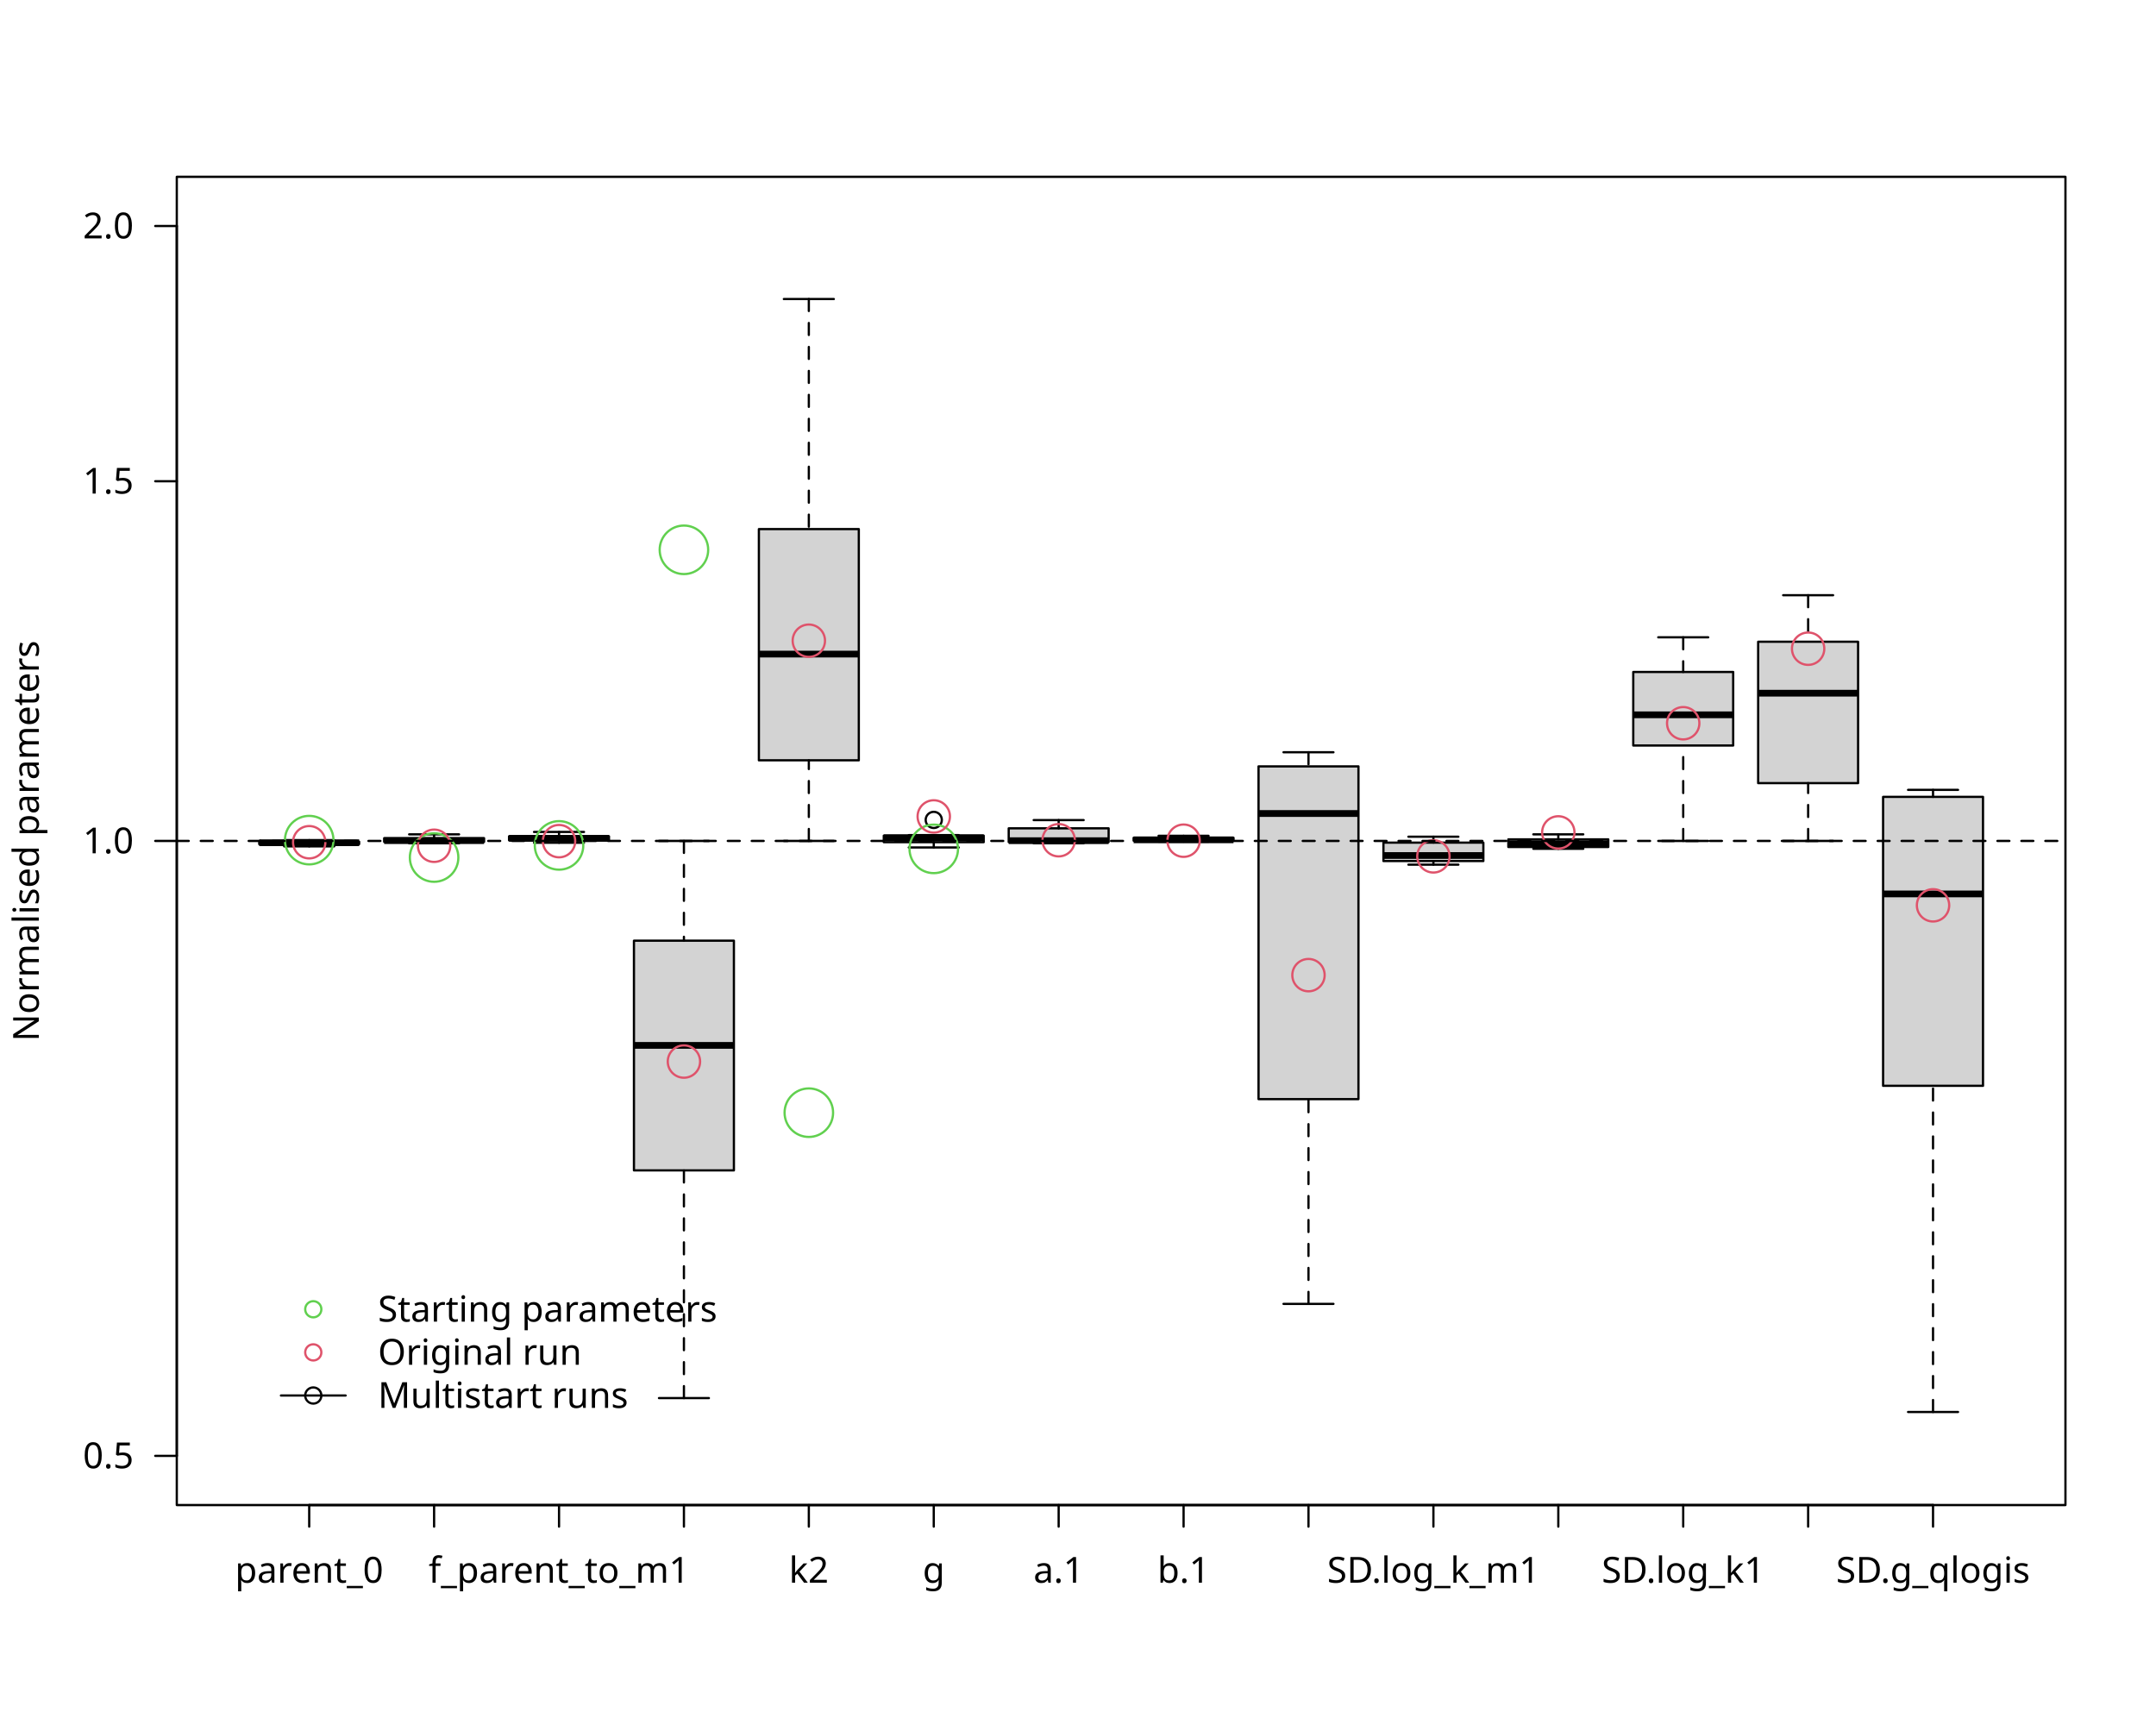
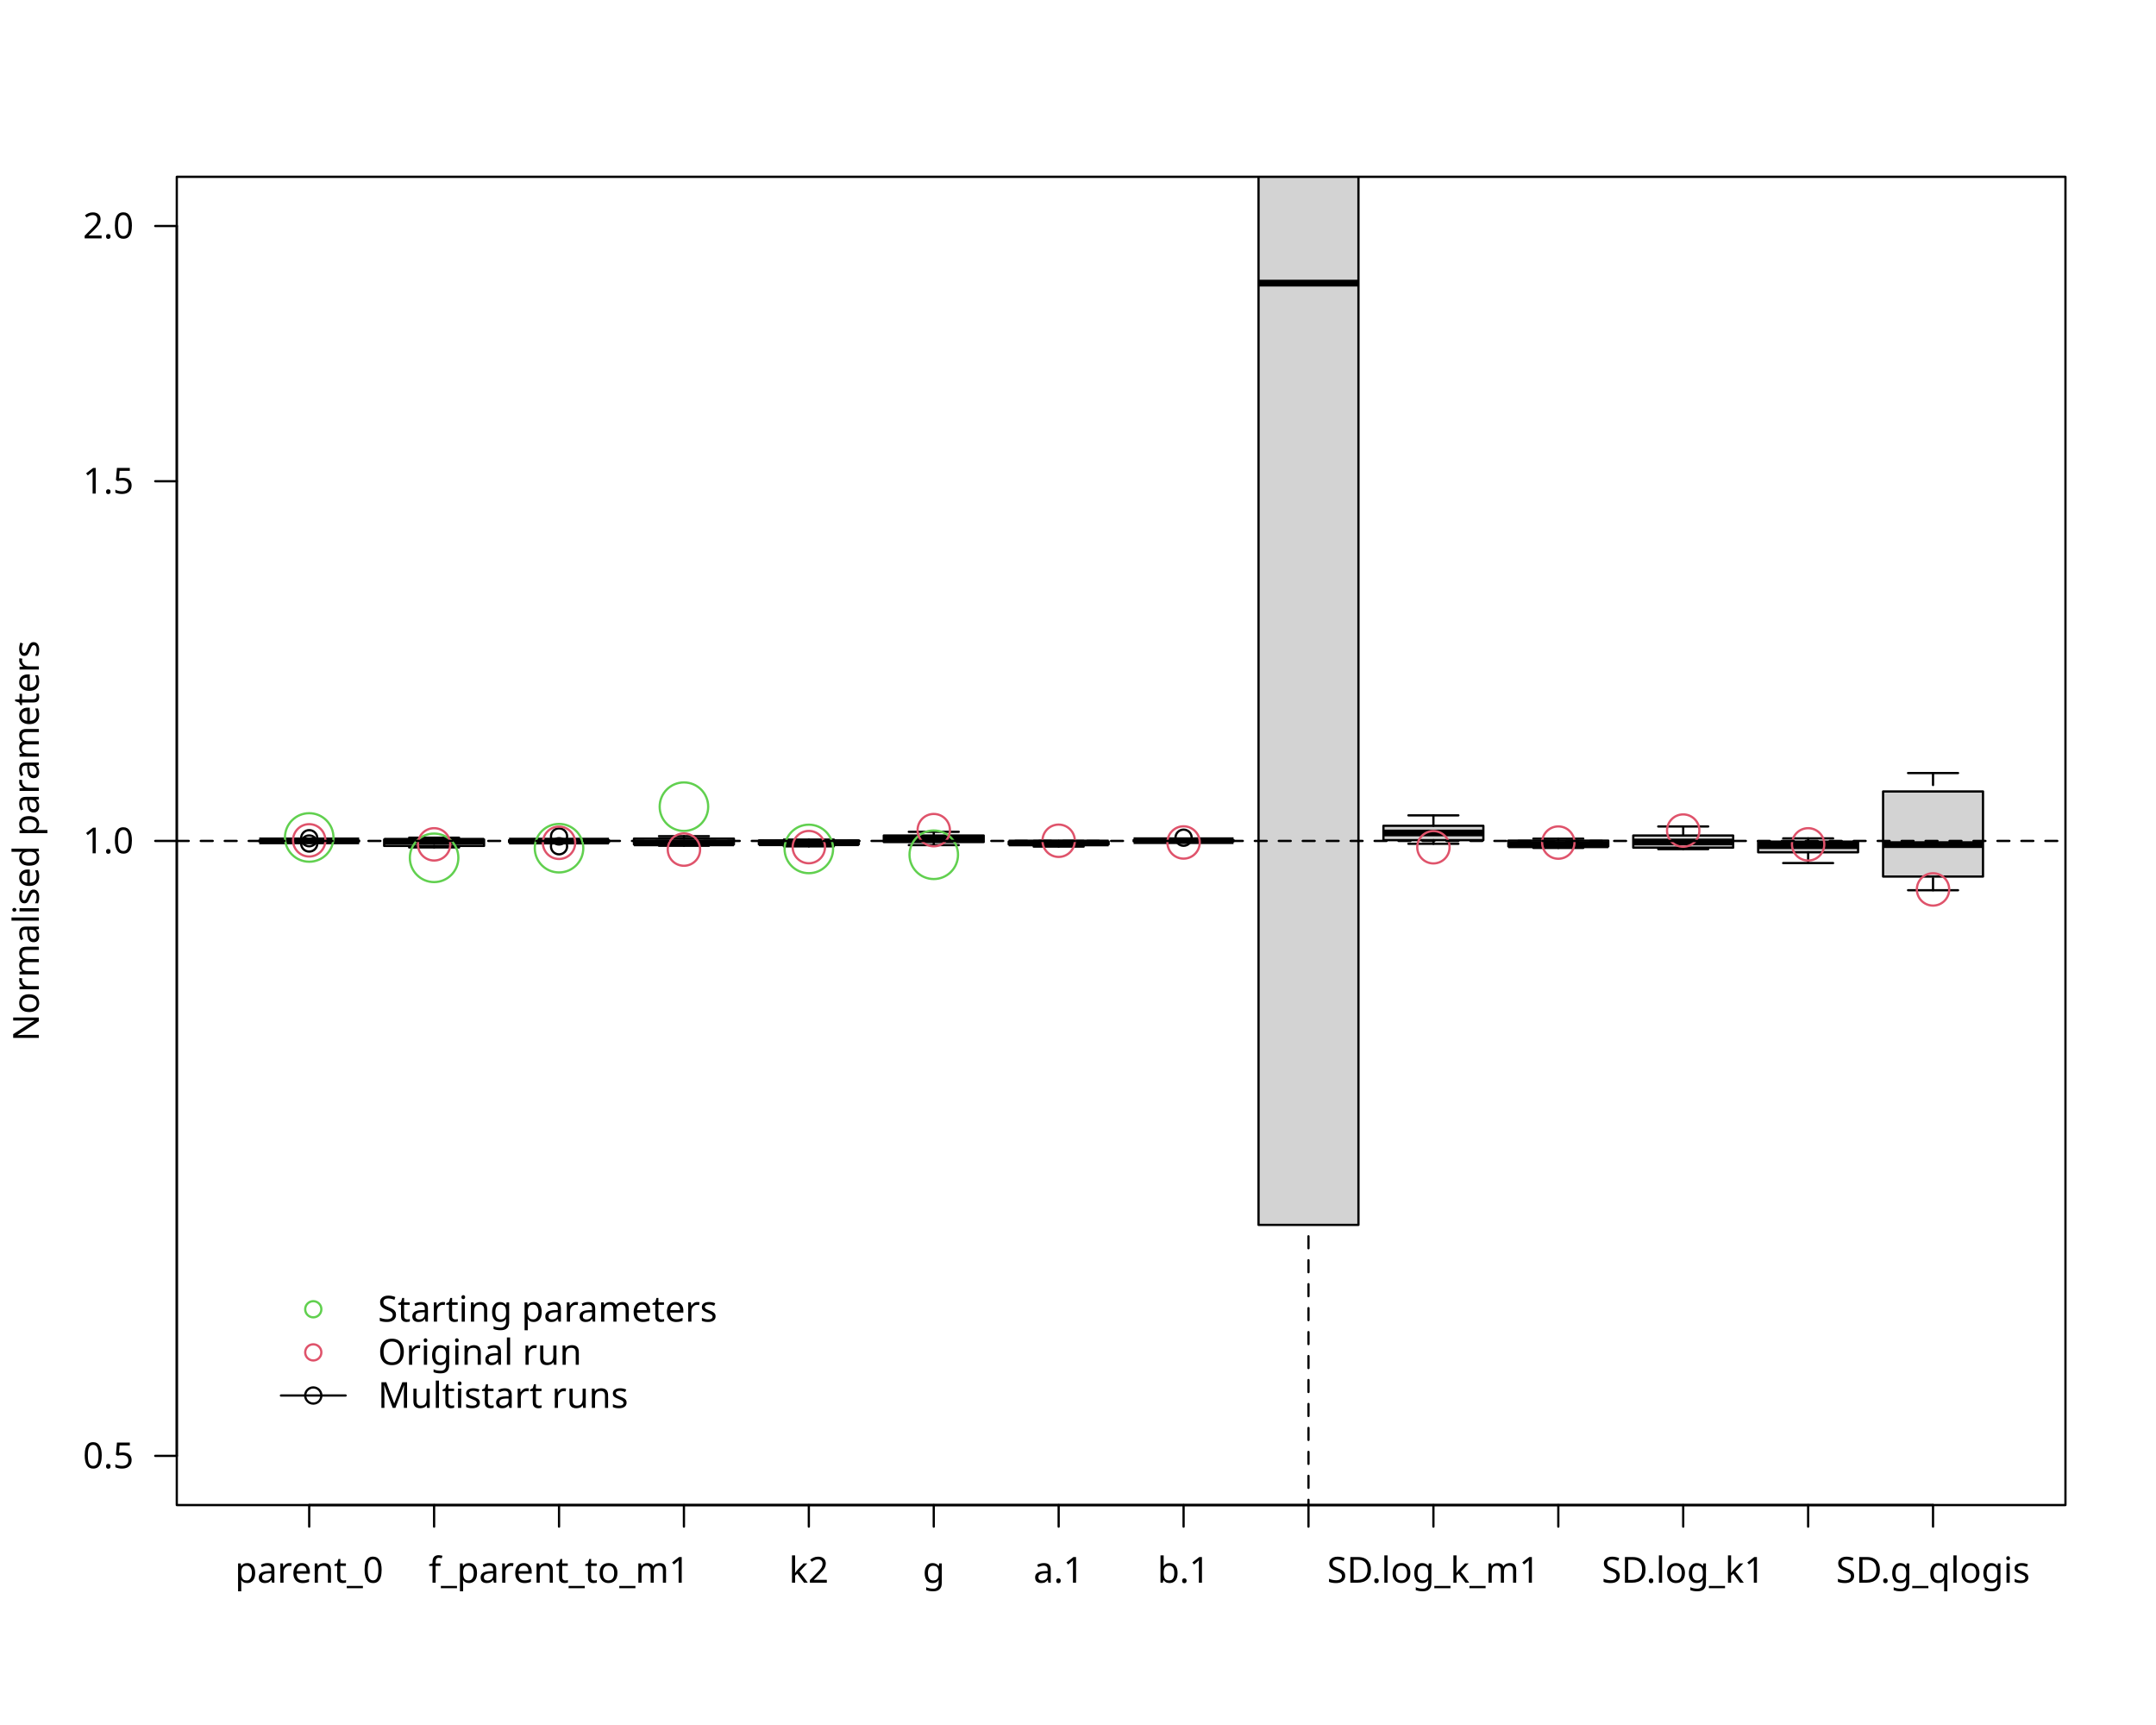
<svg xmlns="http://www.w3.org/2000/svg" class="svglite" data-engine-version="2.0" width="720.00pt" height="576.00pt" viewBox="0 0 720.00 576.00">
  <defs>
    <style type="text/css">
    .svglite line, .svglite polyline, .svglite polygon, .svglite path, .svglite rect, .svglite circle {
      fill: none;
      stroke: #000000;
      stroke-linecap: round;
      stroke-linejoin: round;
      stroke-miterlimit: 10.00;
    }
  </style>
  </defs>
  <rect width="100%" height="100%" style="stroke: none; fill: #FFFFFF;" />
  <defs>
    <clipPath id="cpMC4wMHw3MjAuMDB8MC4wMHw1NzYuMDA=">
      <rect x="0.00" y="0.00" width="720.00" height="576.00" />
    </clipPath>
  </defs>
  <g clip-path="url(#cpMC4wMHw3MjAuMDB8MC4wMHw1NzYuMDA=)">
</g>
  <defs>
    <clipPath id="cpNTkuMDR8Njg5Ljc2fDU5LjA0fDUwMi41Ng==">
      <rect x="59.04" y="59.04" width="630.72" height="443.52" />
    </clipPath>
  </defs>
  <g clip-path="url(#cpNTkuMDR8Njg5Ljc2fDU5LjA0fDUwMi41Ng==)">
-     <polygon points="86.57,281.86 119.94,281.86 119.94,281.05 86.57,281.05 " style="stroke-width: 0.75; stroke: none; fill: #D3D3D3;" />
-     <line x1="86.57" y1="281.40" x2="119.94" y2="281.40" style="stroke-width: 2.25; stroke-linecap: butt;" />
-     <line x1="103.26" y1="282.61" x2="103.26" y2="281.86" style="stroke-width: 0.75; stroke-dasharray: 4.00,4.00;" />
-     <line x1="103.26" y1="280.53" x2="103.26" y2="281.05" style="stroke-width: 0.75; stroke-dasharray: 4.00,4.00;" />
-     <line x1="94.91" y1="282.61" x2="111.60" y2="282.61" style="stroke-width: 0.75;" />
-     <line x1="94.91" y1="280.53" x2="111.60" y2="280.53" style="stroke-width: 0.75;" />
-     <polygon points="86.57,281.86 119.94,281.86 119.94,281.05 86.57,281.05 " style="stroke-width: 0.75; fill: none;" />
-     <polygon points="128.29,281.09 161.66,281.09 161.66,279.88 128.29,279.88 " style="stroke-width: 0.75; stroke: none; fill: #D3D3D3;" />
-     <line x1="128.29" y1="280.70" x2="161.66" y2="280.70" style="stroke-width: 2.25; stroke-linecap: butt;" />
-     <line x1="144.97" y1="281.58" x2="144.97" y2="281.09" style="stroke-width: 0.75; stroke-dasharray: 4.00,4.00;" />
-     <line x1="144.97" y1="278.61" x2="144.97" y2="279.88" style="stroke-width: 0.75; stroke-dasharray: 4.00,4.00;" />
-     <line x1="136.63" y1="281.58" x2="153.31" y2="281.58" style="stroke-width: 0.75;" />
-     <line x1="136.63" y1="278.61" x2="153.31" y2="278.61" style="stroke-width: 0.75;" />
-     <polygon points="128.29,281.09 161.66,281.09 161.66,279.88 128.29,279.88 " style="stroke-width: 0.75; fill: none;" />
-     <polygon points="170.00,280.59 203.37,280.59 203.37,279.25 170.00,279.25 " style="stroke-width: 0.75; stroke: none; fill: #D3D3D3;" />
-     <line x1="170.00" y1="279.93" x2="203.37" y2="279.93" style="stroke-width: 2.25; stroke-linecap: butt;" />
-     <line x1="186.69" y1="281.41" x2="186.69" y2="280.59" style="stroke-width: 0.75; stroke-dasharray: 4.00,4.00;" />
-     <line x1="186.69" y1="277.80" x2="186.69" y2="279.25" style="stroke-width: 0.75; stroke-dasharray: 4.00,4.00;" />
-     <line x1="178.34" y1="281.41" x2="195.03" y2="281.41" style="stroke-width: 0.75;" />
-     <line x1="178.34" y1="277.80" x2="195.03" y2="277.80" style="stroke-width: 0.75;" />
-     <polygon points="170.00,280.59 203.37,280.59 203.37,279.25 170.00,279.25 " style="stroke-width: 0.75; fill: none;" />
-     <polygon points="211.71,390.81 245.09,390.81 245.09,314.11 211.71,314.11 " style="stroke-width: 0.75; stroke: none; fill: #D3D3D3;" />
-     <line x1="211.71" y1="349.06" x2="245.09" y2="349.06" style="stroke-width: 2.25; stroke-linecap: butt;" />
-     <line x1="228.40" y1="466.84" x2="228.40" y2="390.81" style="stroke-width: 0.75; stroke-dasharray: 4.00,4.00;" />
-     <line x1="228.40" y1="280.80" x2="228.40" y2="314.11" style="stroke-width: 0.75; stroke-dasharray: 4.00,4.00;" />
-     <line x1="220.06" y1="466.84" x2="236.74" y2="466.84" style="stroke-width: 0.75;" />
-     <line x1="220.06" y1="280.80" x2="236.74" y2="280.80" style="stroke-width: 0.75;" />
-     <polygon points="211.71,390.81 245.09,390.81 245.09,314.11 211.71,314.11 " style="stroke-width: 0.75; fill: none;" />
-     <polygon points="253.43,253.88 286.80,253.88 286.80,176.67 253.43,176.67 " style="stroke-width: 0.75; stroke: none; fill: #D3D3D3;" />
-     <line x1="253.43" y1="218.41" x2="286.80" y2="218.41" style="stroke-width: 2.25; stroke-linecap: butt;" />
-     <line x1="270.11" y1="280.80" x2="270.11" y2="253.88" style="stroke-width: 0.75; stroke-dasharray: 4.00,4.00;" />
-     <line x1="270.11" y1="99.85" x2="270.11" y2="176.67" style="stroke-width: 0.75; stroke-dasharray: 4.00,4.00;" />
-     <line x1="261.77" y1="280.80" x2="278.46" y2="280.80" style="stroke-width: 0.75;" />
-     <line x1="261.77" y1="99.85" x2="278.46" y2="99.85" style="stroke-width: 0.75;" />
-     <polygon points="253.43,253.88 286.80,253.88 286.80,176.67 253.43,176.67 " style="stroke-width: 0.75; fill: none;" />
-     <polygon points="295.14,281.21 328.51,281.21 328.51,279.04 295.14,279.04 " style="stroke-width: 0.75; stroke: none; fill: #D3D3D3;" />
-     <line x1="295.14" y1="279.74" x2="328.51" y2="279.74" style="stroke-width: 2.25; stroke-linecap: butt;" />
-     <line x1="311.83" y1="282.98" x2="311.83" y2="281.21" style="stroke-width: 0.75; stroke-dasharray: 4.00,4.00;" />
-     <line x1="311.83" y1="278.86" x2="311.83" y2="279.04" style="stroke-width: 0.75; stroke-dasharray: 4.00,4.00;" />
-     <line x1="303.49" y1="282.98" x2="320.17" y2="282.98" style="stroke-width: 0.75;" />
-     <line x1="303.49" y1="278.86" x2="320.17" y2="278.86" style="stroke-width: 0.75;" />
-     <polygon points="295.14,281.21 328.51,281.21 328.51,279.04 295.14,279.04 " style="stroke-width: 0.75; fill: none;" />
-     <circle cx="311.83" cy="273.78" r="2.70" style="stroke-width: 0.75;" />
-     <polygon points="336.86,281.16 370.23,281.16 370.23,276.59 336.86,276.59 " style="stroke-width: 0.75; stroke: none; fill: #D3D3D3;" />
-     <line x1="336.86" y1="280.72" x2="370.23" y2="280.72" style="stroke-width: 2.25; stroke-linecap: butt;" />
-     <line x1="353.54" y1="281.57" x2="353.54" y2="281.16" style="stroke-width: 0.75; stroke-dasharray: 4.00,4.00;" />
-     <line x1="353.54" y1="273.84" x2="353.54" y2="276.59" style="stroke-width: 0.75; stroke-dasharray: 4.00,4.00;" />
-     <line x1="345.20" y1="281.57" x2="361.89" y2="281.57" style="stroke-width: 0.75;" />
-     <line x1="345.20" y1="273.84" x2="361.89" y2="273.84" style="stroke-width: 0.75;" />
-     <polygon points="336.86,281.16 370.23,281.16 370.23,276.59 336.86,276.59 " style="stroke-width: 0.75; fill: none;" />
-     <polygon points="378.57,280.71 411.94,280.71 411.94,279.76 378.57,279.76 " style="stroke-width: 0.75; stroke: none; fill: #D3D3D3;" />
-     <line x1="378.57" y1="280.43" x2="411.94" y2="280.43" style="stroke-width: 2.25; stroke-linecap: butt;" />
-     <line x1="395.26" y1="281.04" x2="395.26" y2="280.71" style="stroke-width: 0.75; stroke-dasharray: 4.00,4.00;" />
-     <line x1="395.26" y1="279.09" x2="395.26" y2="279.76" style="stroke-width: 0.75; stroke-dasharray: 4.00,4.00;" />
-     <line x1="386.91" y1="281.04" x2="403.60" y2="281.04" style="stroke-width: 0.75;" />
-     <line x1="386.91" y1="279.09" x2="403.60" y2="279.09" style="stroke-width: 0.75;" />
-     <polygon points="378.57,280.71 411.94,280.71 411.94,279.76 378.57,279.76 " style="stroke-width: 0.75; fill: none;" />
-     <polygon points="420.29,367.01 453.66,367.01 453.66,255.90 420.29,255.90 " style="stroke-width: 0.75; stroke: none; fill: #D3D3D3;" />
-     <line x1="420.29" y1="271.64" x2="453.66" y2="271.64" style="stroke-width: 2.25; stroke-linecap: butt;" />
-     <line x1="436.97" y1="435.38" x2="436.97" y2="367.01" style="stroke-width: 0.75; stroke-dasharray: 4.00,4.00;" />
-     <line x1="436.97" y1="251.19" x2="436.97" y2="255.90" style="stroke-width: 0.75; stroke-dasharray: 4.00,4.00;" />
-     <line x1="428.63" y1="435.38" x2="445.31" y2="435.38" style="stroke-width: 0.75;" />
-     <line x1="428.63" y1="251.19" x2="445.31" y2="251.19" style="stroke-width: 0.75;" />
-     <polygon points="420.29,367.01 453.66,367.01 453.66,255.90 420.29,255.90 " style="stroke-width: 0.75; fill: none;" />
-     <polygon points="462.00,287.51 495.37,287.51 495.37,281.36 462.00,281.36 " style="stroke-width: 0.75; stroke: none; fill: #D3D3D3;" />
-     <line x1="462.00" y1="285.66" x2="495.37" y2="285.66" style="stroke-width: 2.25; stroke-linecap: butt;" />
-     <line x1="478.69" y1="288.72" x2="478.69" y2="287.51" style="stroke-width: 0.75; stroke-dasharray: 4.00,4.00;" />
-     <line x1="478.69" y1="279.39" x2="478.69" y2="281.36" style="stroke-width: 0.75; stroke-dasharray: 4.00,4.00;" />
-     <line x1="470.34" y1="288.72" x2="487.03" y2="288.72" style="stroke-width: 0.75;" />
-     <line x1="470.34" y1="279.39" x2="487.03" y2="279.39" style="stroke-width: 0.75;" />
-     <polygon points="462.00,287.51 495.37,287.51 495.37,281.36 462.00,281.36 " style="stroke-width: 0.75; fill: none;" />
-     <polygon points="503.71,282.82 537.09,282.82 537.09,280.27 503.71,280.27 " style="stroke-width: 0.75; stroke: none; fill: #D3D3D3;" />
-     <line x1="503.71" y1="281.73" x2="537.09" y2="281.73" style="stroke-width: 2.25; stroke-linecap: butt;" />
-     <line x1="520.40" y1="283.42" x2="520.40" y2="282.82" style="stroke-width: 0.75; stroke-dasharray: 4.00,4.00;" />
-     <line x1="520.40" y1="278.60" x2="520.40" y2="280.27" style="stroke-width: 0.75; stroke-dasharray: 4.00,4.00;" />
-     <line x1="512.06" y1="283.42" x2="528.74" y2="283.42" style="stroke-width: 0.75;" />
-     <line x1="512.06" y1="278.60" x2="528.74" y2="278.60" style="stroke-width: 0.75;" />
-     <polygon points="503.71,282.82 537.09,282.82 537.09,280.27 503.71,280.27 " style="stroke-width: 0.75; fill: none;" />
-     <polygon points="545.43,248.94 578.80,248.94 578.80,224.38 545.43,224.38 " style="stroke-width: 0.75; stroke: none; fill: #D3D3D3;" />
-     <line x1="545.43" y1="238.69" x2="578.80" y2="238.69" style="stroke-width: 2.25; stroke-linecap: butt;" />
-     <line x1="562.11" y1="280.80" x2="562.11" y2="248.94" style="stroke-width: 0.75; stroke-dasharray: 4.00,4.00;" />
-     <line x1="562.11" y1="212.81" x2="562.11" y2="224.38" style="stroke-width: 0.75; stroke-dasharray: 4.00,4.00;" />
-     <line x1="553.77" y1="280.80" x2="570.46" y2="280.80" style="stroke-width: 0.75;" />
-     <line x1="553.77" y1="212.81" x2="570.46" y2="212.81" style="stroke-width: 0.75;" />
-     <polygon points="545.43,248.94 578.80,248.94 578.80,224.38 545.43,224.38 " style="stroke-width: 0.75; fill: none;" />
-     <polygon points="587.14,261.50 620.51,261.50 620.51,214.29 587.14,214.29 " style="stroke-width: 0.75; stroke: none; fill: #D3D3D3;" />
-     <line x1="587.14" y1="231.46" x2="620.51" y2="231.46" style="stroke-width: 2.25; stroke-linecap: butt;" />
-     <line x1="603.83" y1="280.80" x2="603.83" y2="261.50" style="stroke-width: 0.75; stroke-dasharray: 4.00,4.00;" />
-     <line x1="603.83" y1="198.75" x2="603.83" y2="214.29" style="stroke-width: 0.75; stroke-dasharray: 4.00,4.00;" />
-     <line x1="595.49" y1="280.80" x2="612.17" y2="280.80" style="stroke-width: 0.75;" />
-     <line x1="595.49" y1="198.75" x2="612.17" y2="198.75" style="stroke-width: 0.75;" />
-     <polygon points="587.14,261.50 620.51,261.50 620.51,214.29 587.14,214.29 " style="stroke-width: 0.75; fill: none;" />
-     <polygon points="628.86,362.57 662.23,362.57 662.23,266.09 628.86,266.09 " style="stroke-width: 0.75; stroke: none; fill: #D3D3D3;" />
-     <line x1="628.86" y1="298.49" x2="662.23" y2="298.49" style="stroke-width: 2.25; stroke-linecap: butt;" />
-     <line x1="645.54" y1="471.48" x2="645.54" y2="362.57" style="stroke-width: 0.75; stroke-dasharray: 4.00,4.00;" />
-     <line x1="645.54" y1="263.75" x2="645.54" y2="266.09" style="stroke-width: 0.75; stroke-dasharray: 4.00,4.00;" />
-     <line x1="637.20" y1="471.48" x2="653.89" y2="471.48" style="stroke-width: 0.75;" />
-     <line x1="637.20" y1="263.75" x2="653.89" y2="263.75" style="stroke-width: 0.75;" />
-     <polygon points="628.86,362.57 662.23,362.57 662.23,266.09 628.86,266.09 " style="stroke-width: 0.75; fill: none;" />
+     <polygon points="86.57,280.95 119.94,280.95 119.94,280.68 86.57,280.68 " style="stroke-width: 0.75; stroke: none; fill: #D3D3D3;" />
+     <line x1="86.57" y1="280.78" x2="119.94" y2="280.78" style="stroke-width: 2.25; stroke-linecap: butt;" />
+     <line x1="103.26" y1="281.01" x2="103.26" y2="280.95" style="stroke-width: 0.75; stroke-dasharray: 4.00,4.00;" />
+     <line x1="103.26" y1="280.63" x2="103.26" y2="280.68" style="stroke-width: 0.75; stroke-dasharray: 4.00,4.00;" />
+     <line x1="94.91" y1="281.01" x2="111.60" y2="281.01" style="stroke-width: 0.75;" />
+     <line x1="94.91" y1="280.63" x2="111.60" y2="280.63" style="stroke-width: 0.75;" />
+     <polygon points="86.57,280.95 119.94,280.95 119.94,280.68 86.57,280.68 " style="stroke-width: 0.75; fill: none;" />
+     <circle cx="103.26" cy="281.66" r="2.70" style="stroke-width: 0.75;" />
+     <circle cx="103.26" cy="279.89" r="2.70" style="stroke-width: 0.75;" />
+     <polygon points="128.29,282.46 161.66,282.46 161.66,280.33 128.29,280.33 " style="stroke-width: 0.75; stroke: none; fill: #D3D3D3;" />
+     <line x1="128.29" y1="280.88" x2="161.66" y2="280.88" style="stroke-width: 2.25; stroke-linecap: butt;" />
+     <line x1="144.97" y1="282.96" x2="144.97" y2="282.46" style="stroke-width: 0.75; stroke-dasharray: 4.00,4.00;" />
+     <line x1="144.97" y1="279.72" x2="144.97" y2="280.33" style="stroke-width: 0.75; stroke-dasharray: 4.00,4.00;" />
+     <line x1="136.63" y1="282.96" x2="153.31" y2="282.96" style="stroke-width: 0.75;" />
+     <line x1="136.63" y1="279.72" x2="153.31" y2="279.72" style="stroke-width: 0.75;" />
+     <polygon points="128.29,282.46 161.66,282.46 161.66,280.33 128.29,280.33 " style="stroke-width: 0.75; fill: none;" />
+     <polygon points="170.00,281.20 203.37,281.20 203.37,280.53 170.00,280.53 " style="stroke-width: 0.75; stroke: none; fill: #D3D3D3;" />
+     <line x1="170.00" y1="280.84" x2="203.37" y2="280.84" style="stroke-width: 2.25; stroke-linecap: butt;" />
+     <line x1="186.69" y1="281.48" x2="186.69" y2="281.20" style="stroke-width: 0.75; stroke-dasharray: 4.00,4.00;" />
+     <line x1="186.69" y1="280.35" x2="186.69" y2="280.53" style="stroke-width: 0.75; stroke-dasharray: 4.00,4.00;" />
+     <line x1="178.34" y1="281.48" x2="195.03" y2="281.48" style="stroke-width: 0.75;" />
+     <line x1="178.34" y1="280.35" x2="195.03" y2="280.35" style="stroke-width: 0.75;" />
+     <polygon points="170.00,281.20 203.37,281.20 203.37,280.53 170.00,280.53 " style="stroke-width: 0.75; fill: none;" />
+     <circle cx="186.69" cy="279.30" r="2.70" style="stroke-width: 0.75;" />
+     <circle cx="186.69" cy="282.58" r="2.70" style="stroke-width: 0.75;" />
+     <polygon points="211.71,281.98 245.09,281.98 245.09,280.03 211.71,280.03 " style="stroke-width: 0.75; stroke: none; fill: #D3D3D3;" />
+     <line x1="211.71" y1="281.46" x2="245.09" y2="281.46" style="stroke-width: 2.25; stroke-linecap: butt;" />
+     <line x1="228.40" y1="282.40" x2="228.40" y2="281.98" style="stroke-width: 0.75; stroke-dasharray: 4.00,4.00;" />
+     <line x1="228.40" y1="279.21" x2="228.40" y2="280.03" style="stroke-width: 0.75; stroke-dasharray: 4.00,4.00;" />
+     <line x1="220.06" y1="282.40" x2="236.74" y2="282.40" style="stroke-width: 0.75;" />
+     <line x1="220.06" y1="279.21" x2="236.74" y2="279.21" style="stroke-width: 0.75;" />
+     <polygon points="211.71,281.98 245.09,281.98 245.09,280.03 211.71,280.03 " style="stroke-width: 0.75; fill: none;" />
+     <polygon points="253.43,281.94 286.80,281.94 286.80,280.63 253.43,280.63 " style="stroke-width: 0.75; stroke: none; fill: #D3D3D3;" />
+     <line x1="253.43" y1="281.42" x2="286.80" y2="281.42" style="stroke-width: 2.25; stroke-linecap: butt;" />
+     <line x1="270.11" y1="282.62" x2="270.11" y2="281.94" style="stroke-width: 0.75; stroke-dasharray: 4.00,4.00;" />
+     <line x1="270.11" y1="280.34" x2="270.11" y2="280.63" style="stroke-width: 0.75; stroke-dasharray: 4.00,4.00;" />
+     <line x1="261.77" y1="282.62" x2="278.46" y2="282.62" style="stroke-width: 0.75;" />
+     <line x1="261.77" y1="280.34" x2="278.46" y2="280.34" style="stroke-width: 0.75;" />
+     <polygon points="253.43,281.94 286.80,281.94 286.80,280.63 253.43,280.63 " style="stroke-width: 0.75; fill: none;" />
+     <polygon points="295.14,281.17 328.51,281.17 328.51,278.99 295.14,278.99 " style="stroke-width: 0.75; stroke: none; fill: #D3D3D3;" />
+     <line x1="295.14" y1="280.18" x2="328.51" y2="280.18" style="stroke-width: 2.25; stroke-linecap: butt;" />
+     <line x1="311.83" y1="282.20" x2="311.83" y2="281.17" style="stroke-width: 0.75; stroke-dasharray: 4.00,4.00;" />
+     <line x1="311.83" y1="277.75" x2="311.83" y2="278.99" style="stroke-width: 0.75; stroke-dasharray: 4.00,4.00;" />
+     <line x1="303.49" y1="282.20" x2="320.17" y2="282.20" style="stroke-width: 0.75;" />
+     <line x1="303.49" y1="277.75" x2="320.17" y2="277.75" style="stroke-width: 0.75;" />
+     <polygon points="295.14,281.17 328.51,281.17 328.51,278.99 295.14,278.99 " style="stroke-width: 0.75; fill: none;" />
+     <polygon points="336.86,281.95 370.23,281.95 370.23,281.00 336.86,281.00 " style="stroke-width: 0.75; stroke: none; fill: #D3D3D3;" />
+     <line x1="336.86" y1="281.48" x2="370.23" y2="281.48" style="stroke-width: 2.25; stroke-linecap: butt;" />
+     <line x1="353.54" y1="282.69" x2="353.54" y2="281.95" style="stroke-width: 0.75; stroke-dasharray: 4.00,4.00;" />
+     <line x1="353.54" y1="280.80" x2="353.54" y2="281.00" style="stroke-width: 0.75; stroke-dasharray: 4.00,4.00;" />
+     <line x1="345.20" y1="282.69" x2="361.89" y2="282.69" style="stroke-width: 0.75;" />
+     <line x1="345.20" y1="280.80" x2="361.89" y2="280.80" style="stroke-width: 0.75;" />
+     <polygon points="336.86,281.95 370.23,281.95 370.23,281.00 336.86,281.00 " style="stroke-width: 0.75; fill: none;" />
+     <polygon points="378.57,280.93 411.94,280.93 411.94,280.50 378.57,280.50 " style="stroke-width: 0.75; stroke: none; fill: #D3D3D3;" />
+     <line x1="378.57" y1="280.72" x2="411.94" y2="280.72" style="stroke-width: 2.25; stroke-linecap: butt;" />
+     <line x1="395.26" y1="281.09" x2="395.26" y2="280.93" style="stroke-width: 0.75; stroke-dasharray: 4.00,4.00;" />
+     <line x1="395.26" y1="280.44" x2="395.26" y2="280.50" style="stroke-width: 0.75; stroke-dasharray: 4.00,4.00;" />
+     <line x1="386.91" y1="281.09" x2="403.60" y2="281.09" style="stroke-width: 0.75;" />
+     <line x1="386.91" y1="280.44" x2="403.60" y2="280.44" style="stroke-width: 0.75;" />
+     <polygon points="378.57,280.93 411.94,280.93 411.94,280.50 378.57,280.50 " style="stroke-width: 0.75; fill: none;" />
+     <circle cx="395.26" cy="279.72" r="2.70" style="stroke-width: 0.75;" />
+     <polygon points="420.29,409.00 453.66,409.00 453.66,-49.57 420.29,-49.57 " style="stroke-width: 0.75; stroke: none; fill: #D3D3D3;" />
+     <line x1="420.29" y1="94.54" x2="453.66" y2="94.54" style="stroke-width: 2.25; stroke-linecap: butt;" />
+     <line x1="436.97" y1="656.81" x2="436.97" y2="409.00" style="stroke-width: 0.75; stroke-dasharray: 4.00,4.00;" />
+     <line x1="436.97" y1="-136.13" x2="436.97" y2="-49.57" style="stroke-width: 0.75; stroke-dasharray: 4.00,4.00;" />
+     <line x1="428.63" y1="656.81" x2="445.31" y2="656.81" style="stroke-width: 0.75;" />
+     <line x1="428.63" y1="-136.13" x2="445.31" y2="-136.13" style="stroke-width: 0.75;" />
+     <polygon points="420.29,409.00 453.66,409.00 453.66,-49.57 420.29,-49.57 " style="stroke-width: 0.75; fill: none;" />
+     <polygon points="462.00,280.54 495.37,280.54 495.37,275.74 462.00,275.74 " style="stroke-width: 0.75; stroke: none; fill: #D3D3D3;" />
+     <line x1="462.00" y1="278.14" x2="495.37" y2="278.14" style="stroke-width: 2.25; stroke-linecap: butt;" />
+     <line x1="478.69" y1="281.75" x2="478.69" y2="280.54" style="stroke-width: 0.75; stroke-dasharray: 4.00,4.00;" />
+     <line x1="478.69" y1="272.26" x2="478.69" y2="275.74" style="stroke-width: 0.75; stroke-dasharray: 4.00,4.00;" />
+     <line x1="470.34" y1="281.75" x2="487.03" y2="281.75" style="stroke-width: 0.75;" />
+     <line x1="470.34" y1="272.26" x2="487.03" y2="272.26" style="stroke-width: 0.75;" />
+     <polygon points="462.00,280.54 495.37,280.54 495.37,275.74 462.00,275.74 " style="stroke-width: 0.75; fill: none;" />
+     <polygon points="503.71,282.63 537.09,282.63 537.09,280.69 503.71,280.69 " style="stroke-width: 0.75; stroke: none; fill: #D3D3D3;" />
+     <line x1="503.71" y1="282.10" x2="537.09" y2="282.10" style="stroke-width: 2.25; stroke-linecap: butt;" />
+     <line x1="520.40" y1="283.13" x2="520.40" y2="282.63" style="stroke-width: 0.75; stroke-dasharray: 4.00,4.00;" />
+     <line x1="520.40" y1="280.04" x2="520.40" y2="280.69" style="stroke-width: 0.75; stroke-dasharray: 4.00,4.00;" />
+     <line x1="512.06" y1="283.13" x2="528.74" y2="283.13" style="stroke-width: 0.75;" />
+     <line x1="512.06" y1="280.04" x2="528.74" y2="280.04" style="stroke-width: 0.75;" />
+     <polygon points="503.71,282.63 537.09,282.63 537.09,280.69 503.71,280.69 " style="stroke-width: 0.75; fill: none;" />
+     <polygon points="545.43,283.04 578.80,283.04 578.80,278.99 545.43,278.99 " style="stroke-width: 0.75; stroke: none; fill: #D3D3D3;" />
+     <line x1="545.43" y1="281.15" x2="578.80" y2="281.15" style="stroke-width: 2.25; stroke-linecap: butt;" />
+     <line x1="562.11" y1="283.53" x2="562.11" y2="283.04" style="stroke-width: 0.75; stroke-dasharray: 4.00,4.00;" />
+     <line x1="562.11" y1="275.97" x2="562.11" y2="278.99" style="stroke-width: 0.75; stroke-dasharray: 4.00,4.00;" />
+     <line x1="553.77" y1="283.53" x2="570.46" y2="283.53" style="stroke-width: 0.75;" />
+     <line x1="553.77" y1="275.97" x2="570.46" y2="275.97" style="stroke-width: 0.75;" />
+     <polygon points="545.43,283.04 578.80,283.04 578.80,278.99 545.43,278.99 " style="stroke-width: 0.75; fill: none;" />
+     <polygon points="587.14,284.59 620.51,284.59 620.51,281.02 587.14,281.02 " style="stroke-width: 0.75; stroke: none; fill: #D3D3D3;" />
+     <line x1="587.14" y1="282.38" x2="620.51" y2="282.38" style="stroke-width: 2.25; stroke-linecap: butt;" />
+     <line x1="603.83" y1="288.19" x2="603.83" y2="284.59" style="stroke-width: 0.75; stroke-dasharray: 4.00,4.00;" />
+     <line x1="603.83" y1="279.95" x2="603.83" y2="281.02" style="stroke-width: 0.75; stroke-dasharray: 4.00,4.00;" />
+     <line x1="595.49" y1="288.19" x2="612.17" y2="288.19" style="stroke-width: 0.75;" />
+     <line x1="595.49" y1="279.95" x2="612.17" y2="279.95" style="stroke-width: 0.75;" />
+     <polygon points="587.14,284.59 620.51,284.59 620.51,281.02 587.14,281.02 " style="stroke-width: 0.75; fill: none;" />
+     <polygon points="628.86,292.70 662.23,292.70 662.23,264.27 628.86,264.27 " style="stroke-width: 0.75; stroke: none; fill: #D3D3D3;" />
+     <line x1="628.86" y1="282.03" x2="662.23" y2="282.03" style="stroke-width: 2.25; stroke-linecap: butt;" />
+     <line x1="645.54" y1="297.26" x2="645.54" y2="292.70" style="stroke-width: 0.75; stroke-dasharray: 4.00,4.00;" />
+     <line x1="645.54" y1="258.13" x2="645.54" y2="264.27" style="stroke-width: 0.75; stroke-dasharray: 4.00,4.00;" />
+     <line x1="637.20" y1="297.26" x2="653.89" y2="297.26" style="stroke-width: 0.75;" />
+     <line x1="637.20" y1="258.13" x2="653.89" y2="258.13" style="stroke-width: 0.75;" />
+     <polygon points="628.86,292.70 662.23,292.70 662.23,264.27 628.86,264.27 " style="stroke-width: 0.75; fill: none;" />
  </g>
  <g clip-path="url(#cpMC4wMHw3MjAuMDB8MC4wMHw1NzYuMDA=)">
    <line x1="103.26" y1="502.56" x2="645.54" y2="502.56" style="stroke-width: 0.75;" />
    <line x1="103.26" y1="502.56" x2="103.26" y2="509.76" style="stroke-width: 0.75;" />
    <line x1="144.97" y1="502.56" x2="144.97" y2="509.76" style="stroke-width: 0.75;" />
    <line x1="186.69" y1="502.56" x2="186.69" y2="509.76" style="stroke-width: 0.75;" />
    <line x1="228.40" y1="502.56" x2="228.40" y2="509.76" style="stroke-width: 0.75;" />
    <line x1="270.11" y1="502.56" x2="270.11" y2="509.76" style="stroke-width: 0.75;" />
    <line x1="311.83" y1="502.56" x2="311.83" y2="509.76" style="stroke-width: 0.75;" />
    <line x1="353.54" y1="502.56" x2="353.54" y2="509.76" style="stroke-width: 0.75;" />
    <line x1="395.26" y1="502.56" x2="395.26" y2="509.76" style="stroke-width: 0.75;" />
    <line x1="436.97" y1="502.56" x2="436.97" y2="509.76" style="stroke-width: 0.75;" />
    <line x1="478.69" y1="502.56" x2="478.69" y2="509.76" style="stroke-width: 0.75;" />
    <line x1="520.40" y1="502.56" x2="520.40" y2="509.76" style="stroke-width: 0.75;" />
    <line x1="562.11" y1="502.56" x2="562.11" y2="509.76" style="stroke-width: 0.75;" />
    <line x1="603.83" y1="502.56" x2="603.83" y2="509.76" style="stroke-width: 0.75;" />
    <line x1="645.54" y1="502.56" x2="645.54" y2="509.76" style="stroke-width: 0.75;" />
    <text x="103.26" y="528.48" text-anchor="middle" style="font-size: 12.00px; font-family: sans;" textLength="47.38px" lengthAdjust="spacingAndGlyphs">parent_0</text>
    <text x="186.69" y="528.48" text-anchor="middle" style="font-size: 12.00px; font-family: sans;" textLength="84.07px" lengthAdjust="spacingAndGlyphs">f_parent_to_m1</text>
    <text x="270.11" y="528.48" text-anchor="middle" style="font-size: 12.00px; font-family: sans;" textLength="12.68px" lengthAdjust="spacingAndGlyphs">k2</text>
    <text x="311.83" y="528.48" text-anchor="middle" style="font-size: 12.00px; font-family: sans;" textLength="6.67px" lengthAdjust="spacingAndGlyphs">g</text>
    <text x="353.54" y="528.48" text-anchor="middle" style="font-size: 12.00px; font-family: sans;" textLength="16.68px" lengthAdjust="spacingAndGlyphs">a.1</text>
    <text x="395.26" y="528.48" text-anchor="middle" style="font-size: 12.00px; font-family: sans;" textLength="16.68px" lengthAdjust="spacingAndGlyphs">b.1</text>
    <text x="478.69" y="528.48" text-anchor="middle" style="font-size: 12.00px; font-family: sans;" textLength="72.05px" lengthAdjust="spacingAndGlyphs">SD.log_k_m1</text>
    <text x="562.11" y="528.48" text-anchor="middle" style="font-size: 12.00px; font-family: sans;" textLength="55.38px" lengthAdjust="spacingAndGlyphs">SD.log_k1</text>
    <text x="645.54" y="528.48" text-anchor="middle" style="font-size: 12.00px; font-family: sans;" textLength="64.71px" lengthAdjust="spacingAndGlyphs">SD.g_qlogis</text>
    <line x1="59.04" y1="486.13" x2="59.04" y2="75.47" style="stroke-width: 0.75;" />
    <line x1="59.04" y1="486.13" x2="51.84" y2="486.13" style="stroke-width: 0.75;" />
    <line x1="59.04" y1="280.80" x2="51.84" y2="280.80" style="stroke-width: 0.75;" />
    <line x1="59.04" y1="160.69" x2="51.84" y2="160.69" style="stroke-width: 0.75;" />
    <line x1="59.04" y1="75.47" x2="51.84" y2="75.47" style="stroke-width: 0.75;" />
    <text x="44.64" y="490.26" text-anchor="end" style="font-size: 12.00px; font-family: sans;" textLength="16.68px" lengthAdjust="spacingAndGlyphs">0.5</text>
    <text x="44.64" y="284.93" text-anchor="end" style="font-size: 12.00px; font-family: sans;" textLength="16.68px" lengthAdjust="spacingAndGlyphs">1.0</text>
    <text x="44.64" y="164.82" text-anchor="end" style="font-size: 12.00px; font-family: sans;" textLength="16.68px" lengthAdjust="spacingAndGlyphs">1.5</text>
    <text x="44.64" y="79.60" text-anchor="end" style="font-size: 12.00px; font-family: sans;" textLength="16.68px" lengthAdjust="spacingAndGlyphs">2.0</text>
    <text transform="translate(12.96,280.80) rotate(-90)" text-anchor="middle" style="font-size: 12.00px; font-family: sans;" textLength="124.73px" lengthAdjust="spacingAndGlyphs">Normalised parameters</text>
    <polygon points="59.04,502.56 689.76,502.56 689.76,59.04 59.04,59.04 " style="stroke-width: 0.75; fill: none;" />
  </g>
  <g clip-path="url(#cpNTkuMDR8Njg5Ljc2fDU5LjA0fDUwMi41Ng==)">
-     <circle cx="103.26" cy="280.53" r="8.10" style="stroke-width: 0.75; stroke: #61D04F;" />
-     <circle cx="144.97" cy="286.34" r="8.10" style="stroke-width: 0.75; stroke: #61D04F;" />
-     <circle cx="186.69" cy="282.29" r="8.10" style="stroke-width: 0.75; stroke: #61D04F;" />
-     <circle cx="228.40" cy="183.59" r="8.10" style="stroke-width: 0.75; stroke: #61D04F;" />
-     <circle cx="270.11" cy="371.54" r="8.10" style="stroke-width: 0.75; stroke: #61D04F;" />
-     <circle cx="311.83" cy="283.45" r="8.10" style="stroke-width: 0.75; stroke: #61D04F;" />
-     <circle cx="103.26" cy="281.23" r="5.40" style="stroke-width: 0.75; stroke: #DF536B;" />
-     <circle cx="144.97" cy="282.41" r="5.40" style="stroke-width: 0.75; stroke: #DF536B;" />
-     <circle cx="186.69" cy="280.87" r="5.40" style="stroke-width: 0.75; stroke: #DF536B;" />
-     <circle cx="228.40" cy="354.47" r="5.40" style="stroke-width: 0.75; stroke: #DF536B;" />
-     <circle cx="270.11" cy="213.94" r="5.40" style="stroke-width: 0.75; stroke: #DF536B;" />
-     <circle cx="311.83" cy="272.62" r="5.40" style="stroke-width: 0.75; stroke: #DF536B;" />
-     <circle cx="353.54" cy="280.56" r="5.40" style="stroke-width: 0.75; stroke: #DF536B;" />
-     <circle cx="395.26" cy="280.72" r="5.40" style="stroke-width: 0.75; stroke: #DF536B;" />
-     <circle cx="436.97" cy="325.61" r="5.40" style="stroke-width: 0.75; stroke: #DF536B;" />
-     <circle cx="478.69" cy="285.95" r="5.40" style="stroke-width: 0.75; stroke: #DF536B;" />
-     <circle cx="520.40" cy="277.95" r="5.40" style="stroke-width: 0.75; stroke: #DF536B;" />
-     <circle cx="562.11" cy="241.50" r="5.40" style="stroke-width: 0.75; stroke: #DF536B;" />
-     <circle cx="603.83" cy="216.61" r="5.40" style="stroke-width: 0.75; stroke: #DF536B;" />
-     <circle cx="645.54" cy="302.30" r="5.40" style="stroke-width: 0.75; stroke: #DF536B;" />
+     <circle cx="103.26" cy="279.64" r="8.10" style="stroke-width: 0.75; stroke: #61D04F;" />
+     <circle cx="144.97" cy="286.44" r="8.10" style="stroke-width: 0.75; stroke: #61D04F;" />
+     <circle cx="186.69" cy="283.22" r="8.10" style="stroke-width: 0.75; stroke: #61D04F;" />
+     <circle cx="228.40" cy="269.36" r="8.10" style="stroke-width: 0.75; stroke: #61D04F;" />
+     <circle cx="270.11" cy="283.47" r="8.10" style="stroke-width: 0.75; stroke: #61D04F;" />
+     <circle cx="311.83" cy="285.42" r="8.10" style="stroke-width: 0.75; stroke: #61D04F;" />
+     <circle cx="103.26" cy="280.60" r="5.40" style="stroke-width: 0.75; stroke: #DF536B;" />
+     <circle cx="144.97" cy="281.94" r="5.40" style="stroke-width: 0.75; stroke: #DF536B;" />
+     <circle cx="186.69" cy="281.42" r="5.40" style="stroke-width: 0.75; stroke: #DF536B;" />
+     <circle cx="228.40" cy="283.69" r="5.40" style="stroke-width: 0.75; stroke: #DF536B;" />
+     <circle cx="270.11" cy="282.86" r="5.40" style="stroke-width: 0.75; stroke: #DF536B;" />
+     <circle cx="311.83" cy="277.19" r="5.40" style="stroke-width: 0.75; stroke: #DF536B;" />
+     <circle cx="353.54" cy="280.74" r="5.40" style="stroke-width: 0.75; stroke: #DF536B;" />
+     <circle cx="395.26" cy="281.31" r="5.40" style="stroke-width: 0.75; stroke: #DF536B;" />
+     <circle cx="436.97" cy="-50.55" r="5.40" style="stroke-width: 0.75; stroke: #DF536B;" />
+     <circle cx="478.69" cy="282.91" r="5.40" style="stroke-width: 0.75; stroke: #DF536B;" />
+     <circle cx="520.40" cy="281.35" r="5.40" style="stroke-width: 0.75; stroke: #DF536B;" />
+     <circle cx="562.11" cy="277.34" r="5.40" style="stroke-width: 0.75; stroke: #DF536B;" />
+     <circle cx="603.83" cy="281.94" r="5.40" style="stroke-width: 0.75; stroke: #DF536B;" />
+     <circle cx="645.54" cy="296.99" r="5.40" style="stroke-width: 0.75; stroke: #DF536B;" />
    <line x1="59.04" y1="280.80" x2="689.76" y2="280.80" style="stroke-width: 0.75; stroke-dasharray: 4.00,4.00;" />
    <line x1="93.82" y1="465.98" x2="115.42" y2="465.98" style="stroke-width: 0.75;" />
    <circle cx="104.62" cy="437.18" r="2.70" style="stroke-width: 0.75; stroke: #61D04F;" />
    <circle cx="104.62" cy="451.58" r="2.70" style="stroke-width: 0.75; stroke: #DF536B;" />
    <circle cx="104.62" cy="465.98" r="2.70" style="stroke-width: 0.75;" />
    <text x="126.22" y="441.31" style="font-size: 12.00px; font-family: sans;" textLength="105.39px" lengthAdjust="spacingAndGlyphs">Starting parameters</text>
    <text x="126.22" y="455.71" style="font-size: 12.00px; font-family: sans;" textLength="62.03px" lengthAdjust="spacingAndGlyphs">Original run</text>
    <text x="126.22" y="470.11" style="font-size: 12.00px; font-family: sans;" textLength="75.36px" lengthAdjust="spacingAndGlyphs">Multistart runs</text>
  </g>
</svg>
